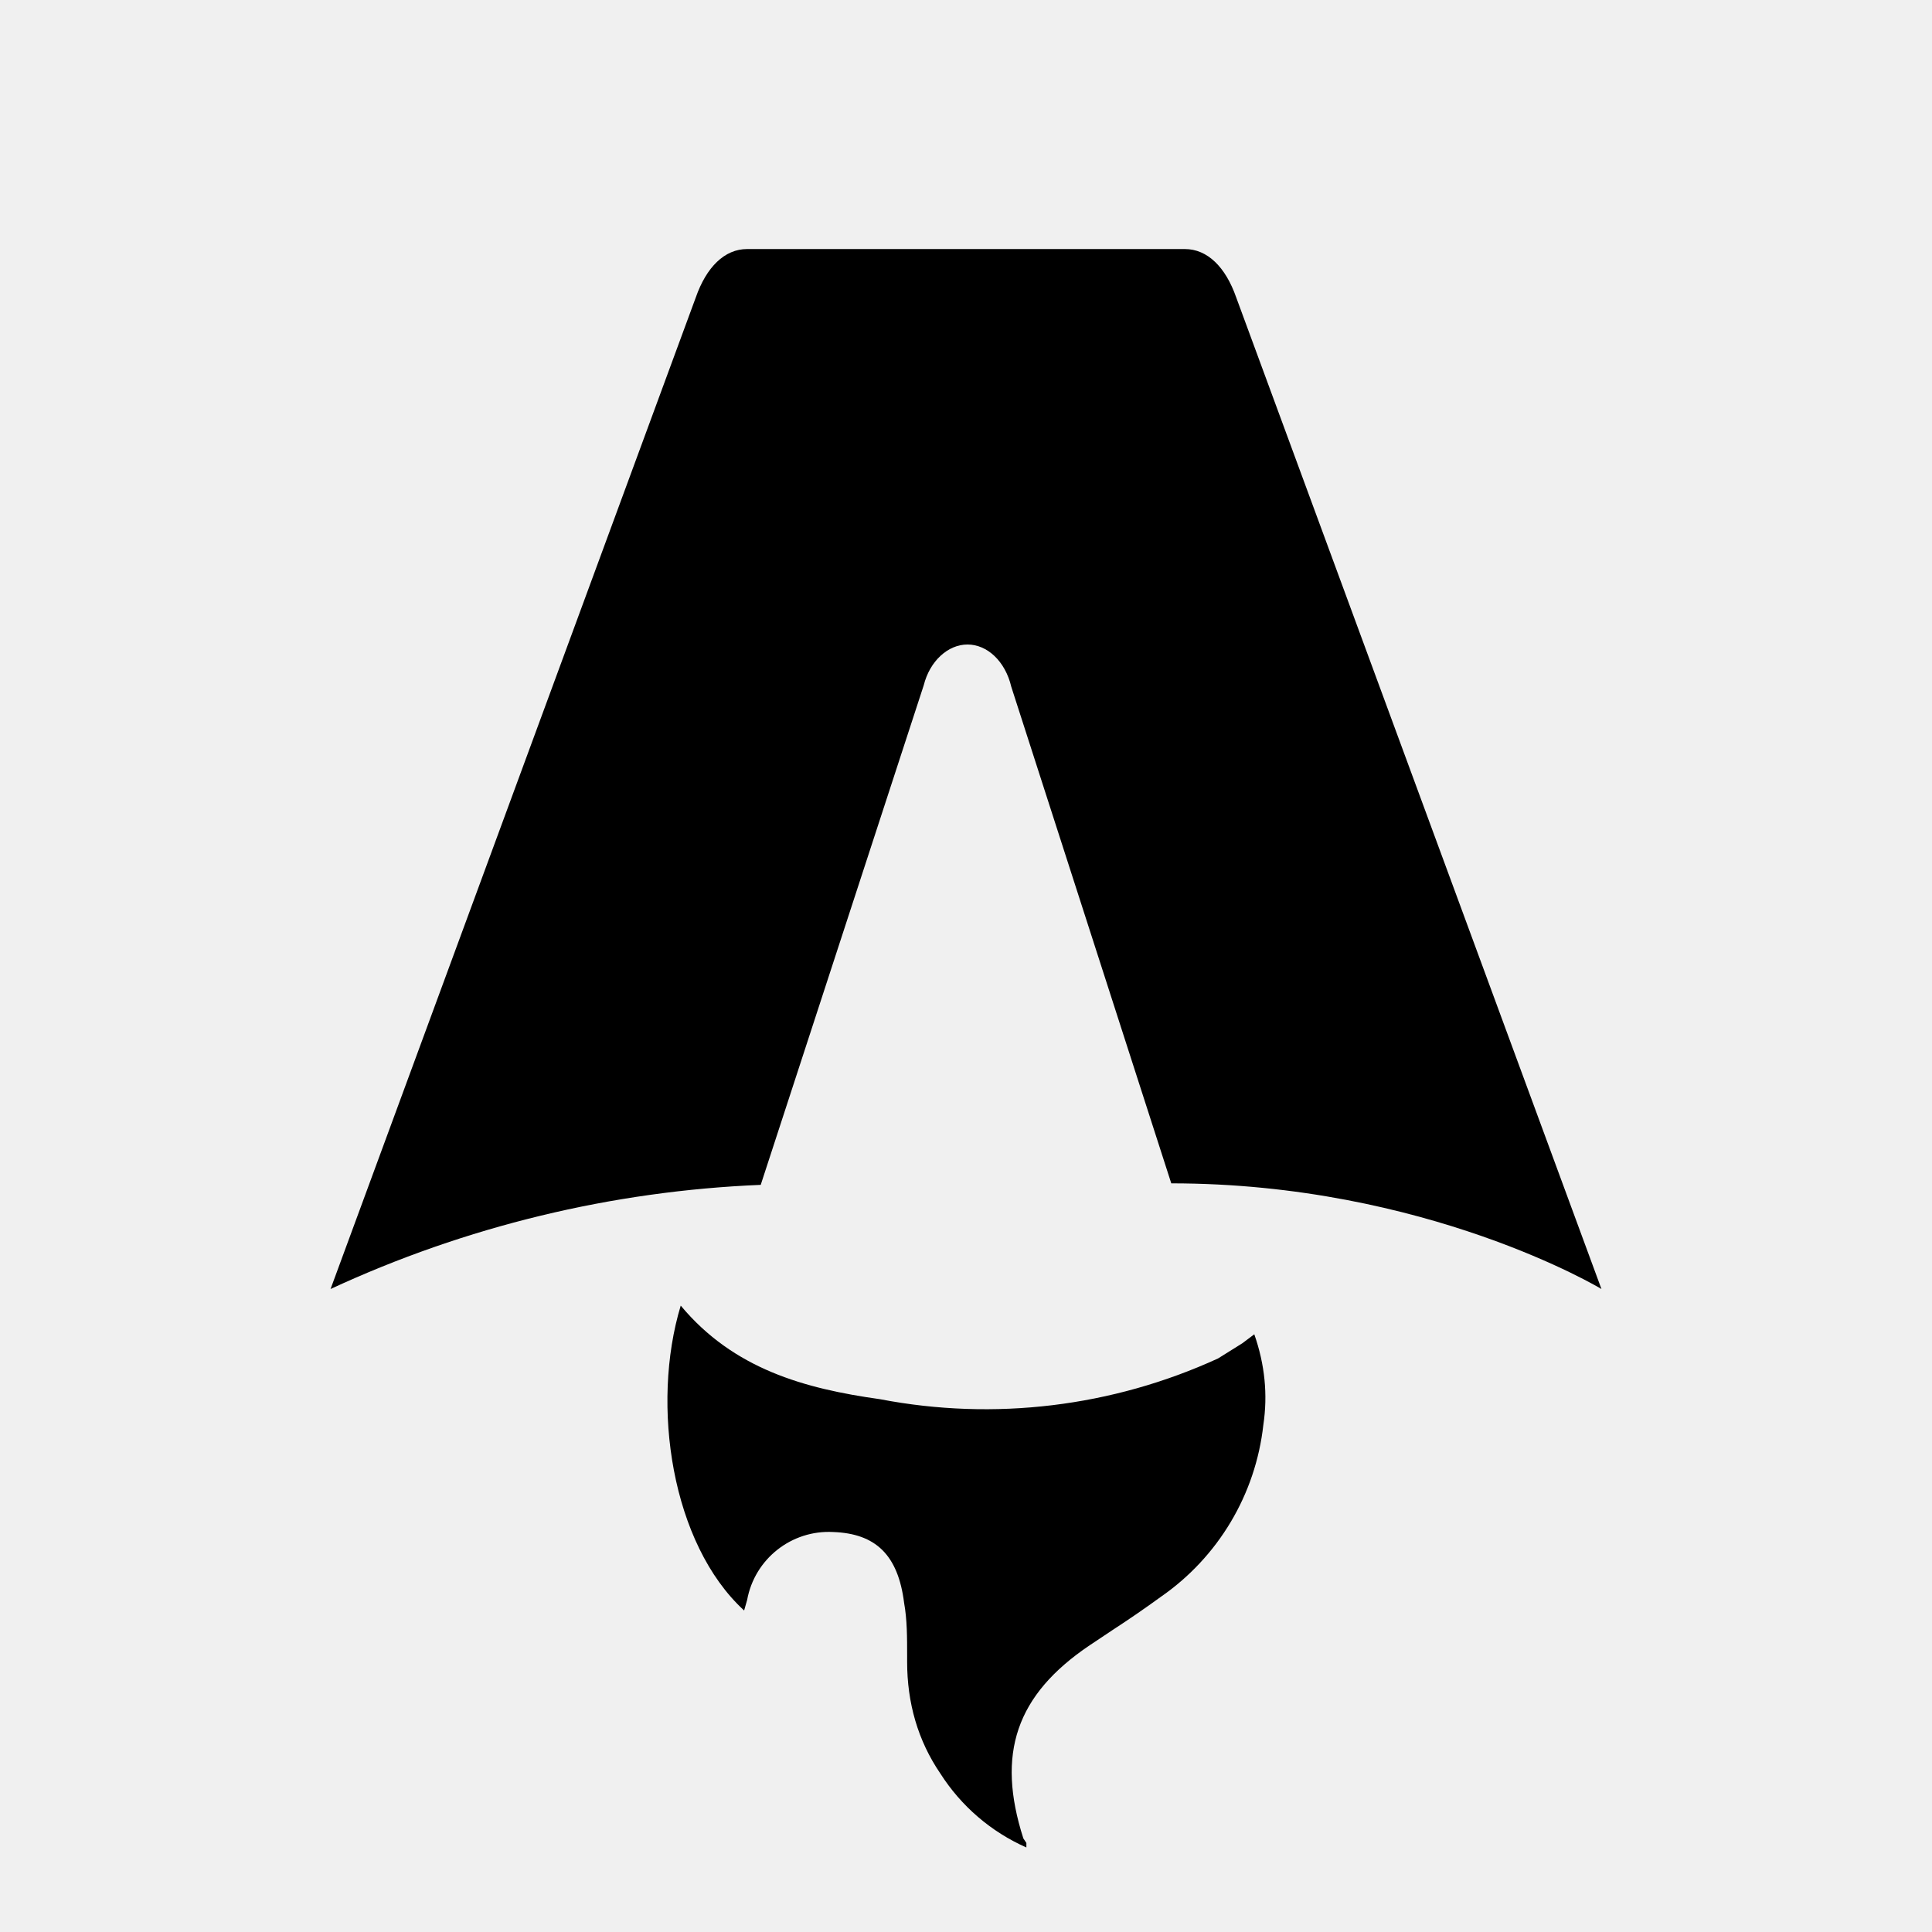
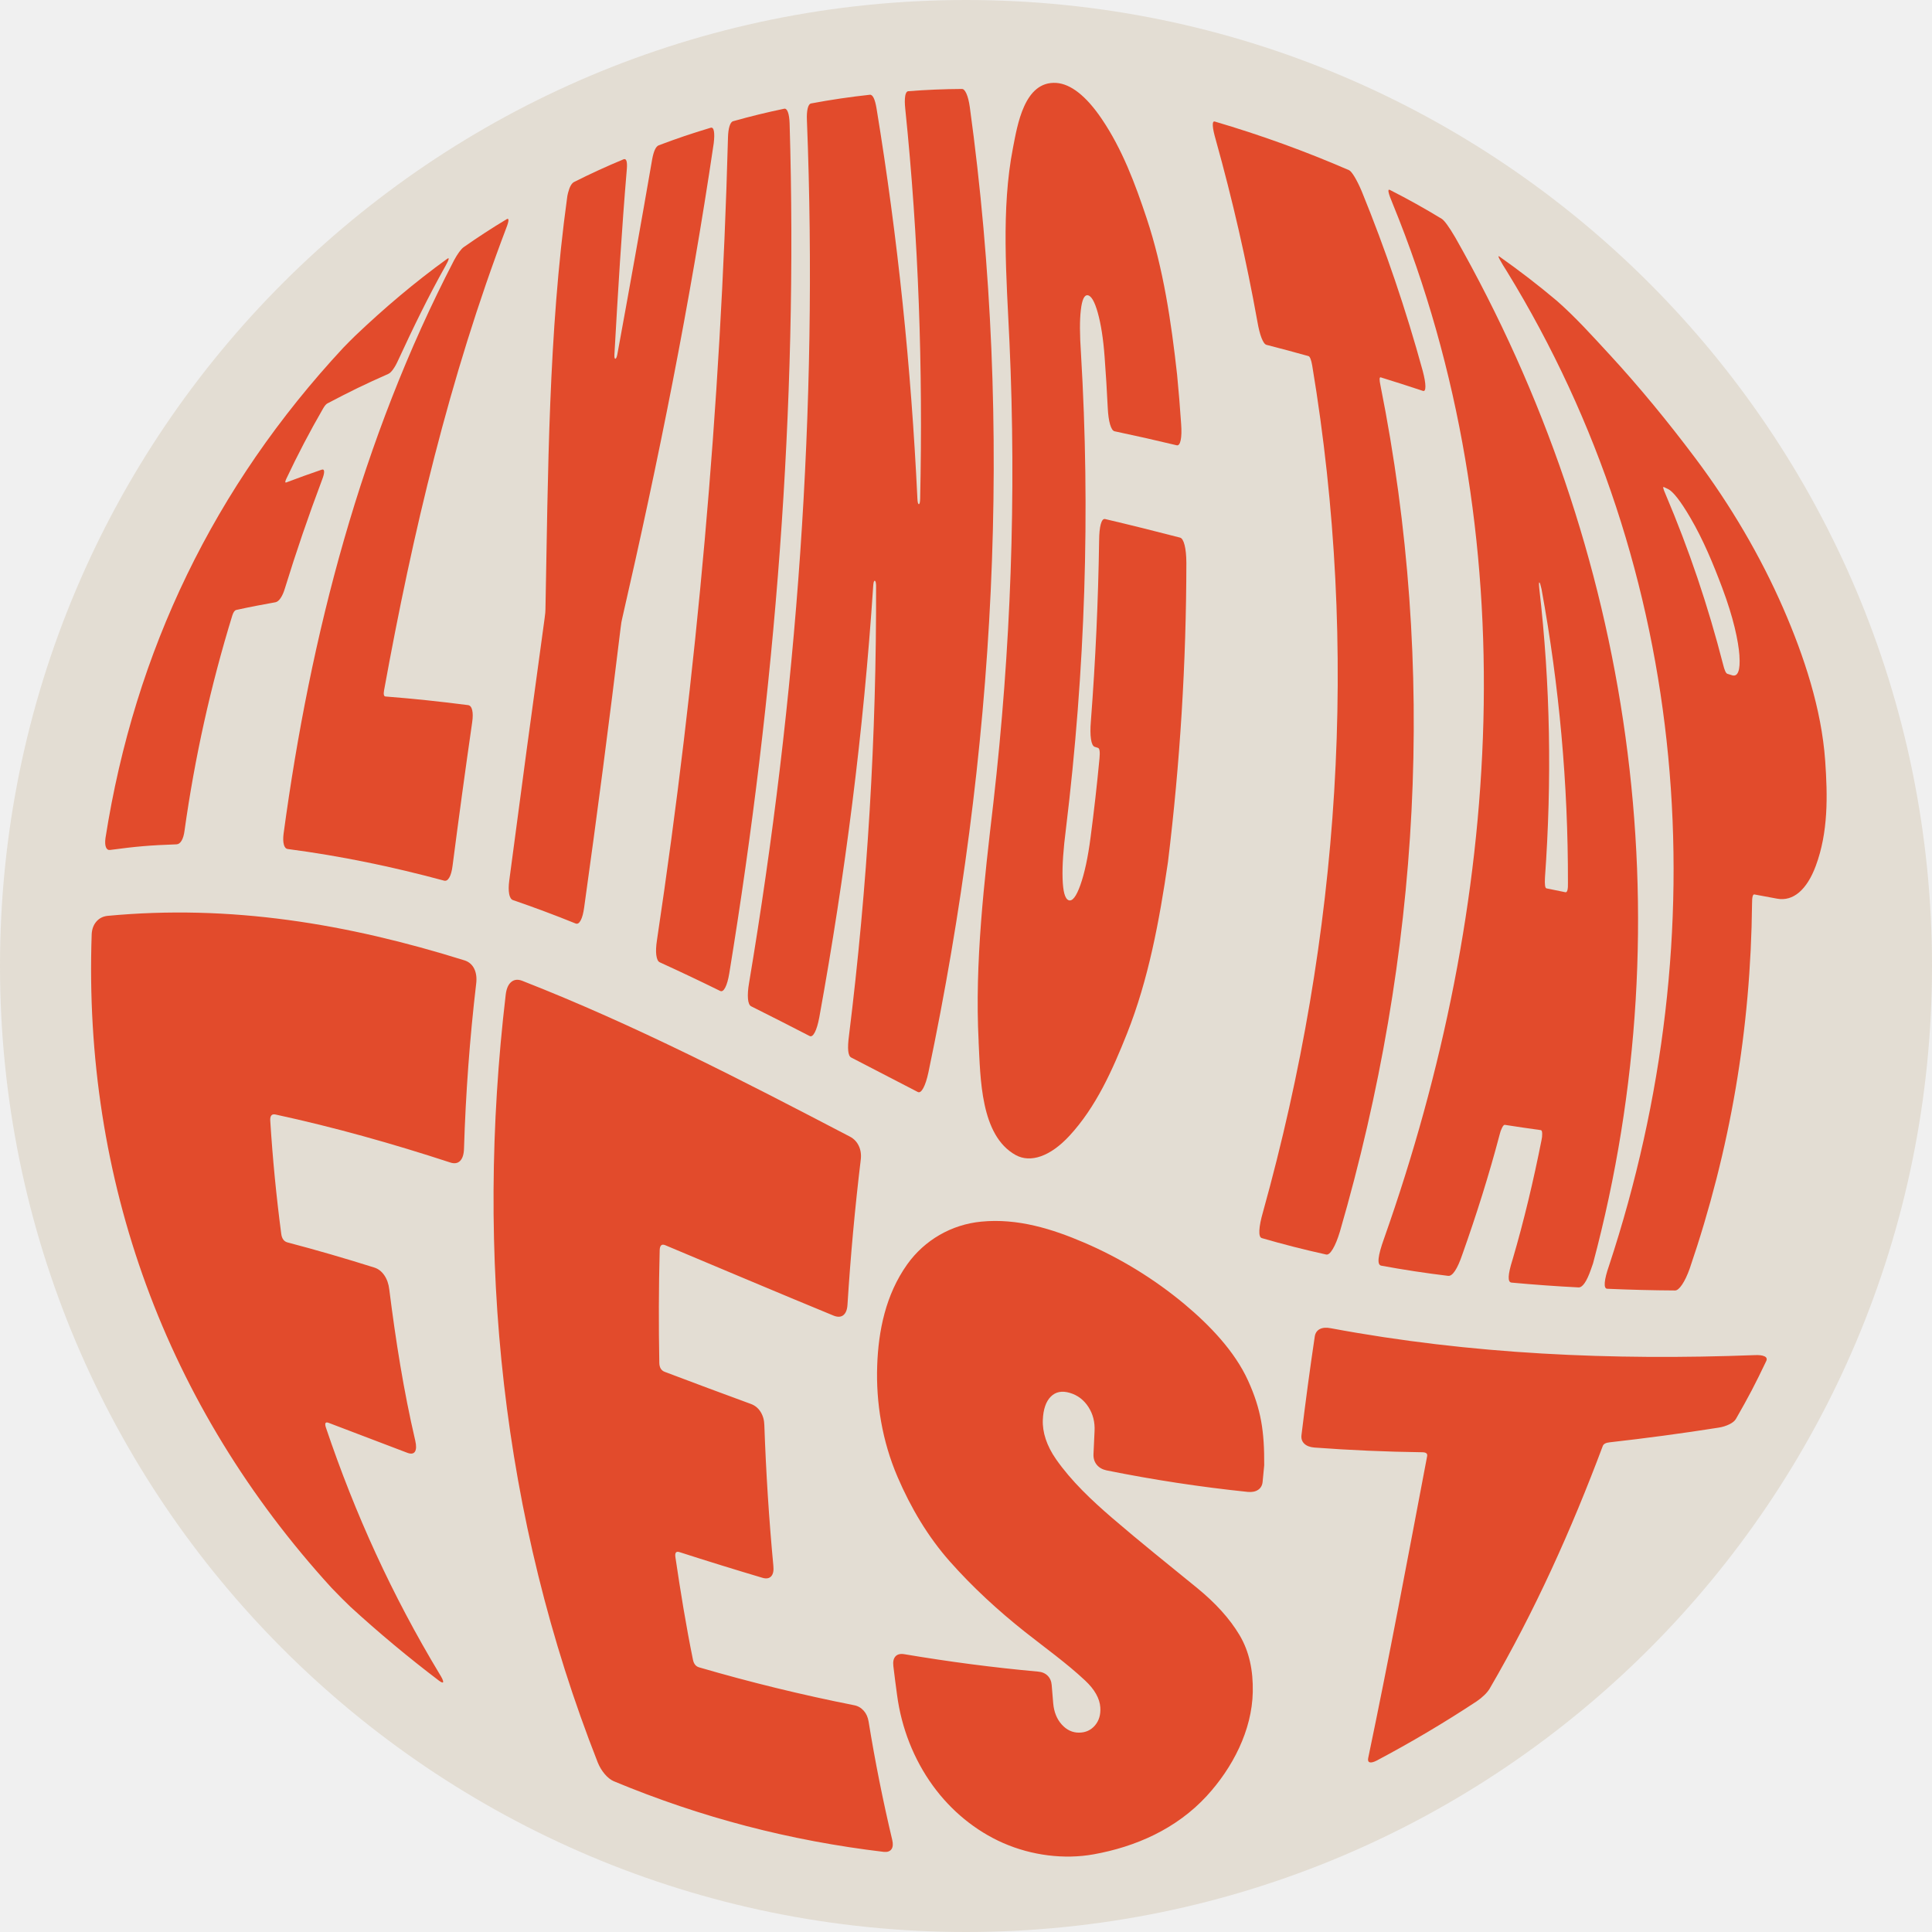
- <svg xmlns="http://www.w3.org/2000/svg" fill="none" viewBox="0 0 128 128">
-   <path d="M50.4 78.5a75.1 75.1 0 0 0-28.5 6.9l24.2-65.7c.7-2 1.9-3.2 3.4-3.2h29c1.5 0 2.7 1.2 3.4 3.2l24.2 65.7s-11.6-7-28.5-7L67 45.5c-.4-1.7-1.6-2.8-2.9-2.8-1.3 0-2.5 1.1-2.9 2.7L50.4 78.5Zm-1.1 28.2Zm-4.2-20.2c-2 6.6-.6 15.8 4.2 20.2a17.5 17.5 0 0 1 .2-.7 5.5 5.5 0 0 1 5.7-4.5c2.8.1 4.3 1.5 4.7 4.7.2 1.1.2 2.3.2 3.5v.4c0 2.7.7 5.2 2.2 7.4a13 13 0 0 0 5.7 4.9v-.3l-.2-.3c-1.8-5.6-.5-9.5 4.4-12.8l1.5-1a73 73 0 0 0 3.2-2.2 16 16 0 0 0 6.8-11.4c.3-2 .1-4-.6-6l-.8.6-1.6 1a37 37 0 0 1-22.4 2.7c-5-.7-9.7-2-13.2-6.2Z" />
-   <style>
-         path { fill: #000; }
-         @media (prefers-color-scheme: dark) {
-             path { fill: #FFF; }
-         }
-     </style>
+ <svg xmlns="http://www.w3.org/2000/svg" width="170" height="170" fill="none">
+   <path d="M85 170c46.944 0 85-38.056 85-85S131.944 0 85 0 0 38.056 0 85s38.056 85 85 85z" fill="#E3DDD3" />
+   <path d="M40.49 102.146c-.217.22-.51.266-.883.14-5.073-1.658-10.155-3.091-15.372-4.22-.324-.067-.477.112-.455.536.21 3.351.532 6.662.97 9.988.06.409.244.653.55.733 2.56.672 5.102 1.413 7.627 2.208.36.113.659.344.892.688.235.344.38.763.435 1.247.562 4.467 1.26 8.909 2.285 13.297.106.459.095.785-.03.974-.123.188-.352.219-.68.093-2.305-.883-4.612-1.762-6.919-2.634-.277-.104-.355.033-.235.41 2.569 7.623 5.835 14.773 9.986 21.663.231.371.342.608.335.717-.006.109-.13.073-.373-.104a109.645 109.645 0 01-7.799-6.507 40.736 40.736 0 01-.766-.75 43.26 43.26 0 01-.883-.905C14.579 123.736 7.313 103.821 8.068 82.198c.024-.446.16-.812.406-1.1.244-.287.568-.46.968-.508 10.837-1.026 21.107.685 31.444 3.919.384.126.666.375.843.736.178.364.234.806.17 1.316-.567 4.827-.92 9.633-1.07 14.489-.012.512-.125.876-.34 1.094l.002.002zM74.21 115.723c-.22.173-.51.184-.872.037-4.947-2.035-9.869-4.125-14.802-6.193-.311-.129-.473.015-.489.435a220.891 220.891 0 00-.033 9.926c.011.408.171.668.477.783 2.523.954 5.05 1.9 7.582 2.825.358.131.644.364.853.697.209.333.32.725.33 1.176.145 4.136.405 8.246.793 12.367.045.431-.02.739-.19.925-.172.189-.431.233-.776.131a334.592 334.592 0 01-7.295-2.259c-.293-.095-.413.047-.36.429.447 3.024.935 6.038 1.546 9.036.073.364.25.588.532.672a158.85 158.85 0 0013.636 3.333c.338.062.624.224.853.48.229.255.373.577.435.96a146.958 146.958 0 002.08 10.419c.085.357.06.628-.07.815-.134.186-.356.264-.673.233-8.277-.984-16.056-3.014-23.751-6.212-.28-.122-.547-.333-.8-.628a3.765 3.765 0 01-.623-1.038c-8.493-21.599-10.801-44.6-8.09-67.585.066-.51.228-.872.486-1.085.255-.211.575-.247.95-.105 9.944 3.892 19.386 8.779 28.842 13.714.357.187.621.464.79.828.169.364.224.772.166 1.223-.51 4.238-.896 8.47-1.165 12.731-.025.45-.147.759-.366.93h.004zM88.29 162.18c-2.478-1.088-4.611-2.861-6.198-5.045-1.701-2.341-2.771-5.103-3.155-7.971a146.081 146.081 0 01-.329-2.56c-.047-.389.018-.677.191-.861.173-.185.438-.247.786-.185 3.908.659 7.804 1.172 11.749 1.529.349.027.633.147.846.358.213.21.333.486.36.825.05.644.077.963.133 1.6.066.772.324 1.403.757 1.88.435.479.941.712 1.523.708.58-.005 1.043-.22 1.398-.637.353-.417.511-.943.467-1.587-.053-.781-.495-1.576-1.337-2.363-1.63-1.529-3.514-2.872-5.286-4.274-2.371-1.878-4.613-3.941-6.616-6.2-1.934-2.184-3.441-4.74-4.593-7.419-1.37-3.182-1.914-6.582-1.8-9.822.106-3.035.732-6.218 2.643-8.905a9.056 9.056 0 016.514-3.757c3.204-.315 6.257.646 9.045 1.842a35.973 35.973 0 018.843 5.421c2.24 1.873 4.422 4.163 5.583 6.715 1.166 2.557 1.444 4.512 1.426 7.456-.058.586-.085.879-.14 1.461-.029.308-.16.541-.389.699-.231.157-.535.222-.91.188a131.1 131.1 0 01-12.435-1.895c-.37-.08-.66-.246-.864-.499-.204-.253-.3-.564-.284-.928.034-.81.054-1.216.094-2.032.04-.786-.136-1.485-.533-2.109-.398-.621-.942-1.043-1.634-1.249-.693-.209-1.255-.102-1.68.324-.43.426-.665 1.112-.705 2.042-.046 1.096.338 2.283 1.157 3.461 1.352 1.942 3.161 3.642 4.962 5.191 2.433 2.093 4.951 4.103 7.433 6.127 1.638 1.336 2.886 2.709 3.752 4.158.866 1.452 1.208 3.129 1.17 5.013-.069 3.393-1.787 6.687-4.049 9.148-2.671 2.904-6.275 4.482-9.973 5.141-2.578.46-5.44.098-7.924-.992l.002.003zM155.274 119.349c.18.093.226.233.138.417-.991 2.075-1.523 3.093-2.66 5.079-.102.178-.291.335-.562.473a3.33 3.33 0 01-.977.304c-3.192.504-6.383.93-9.593 1.292-.326.035-.524.142-.591.326-2.777 7.405-5.978 14.528-9.964 21.367a2.804 2.804 0 01-.452.544c-.2.195-.424.38-.673.548a106.144 106.144 0 01-8.816 5.224c-.271.138-.473.184-.602.144-.131-.042-.175-.168-.131-.377 1.847-8.832 3.503-17.7 5.186-26.563.042-.226-.1-.339-.43-.341a155.493 155.493 0 01-9.509-.415c-.384-.034-.677-.149-.875-.342-.198-.193-.28-.444-.244-.75.351-2.896.737-5.785 1.168-8.67.046-.309.195-.531.446-.662.251-.128.575-.153.97-.073 12.32 2.301 24.781 2.841 37.289 2.366.405-.02.698.018.877.111l.005-.002zM34.592 32.497c-.156.213-.298.349-.431.406-2.165.961-3.221 1.478-5.357 2.597-.111.057-.24.21-.382.459-1.157 2-2.24 4.072-3.224 6.162-.126.264-.126.375 0 .327 1.24-.473 1.892-.695 3.1-1.117.142-.048.215.005.222.162.006.158-.054.402-.182.73a162.876 162.876 0 00-3.268 9.547c-.105.353-.231.64-.378.854-.146.218-.3.34-.453.369-1.316.242-2.06.373-3.445.677-.14.03-.258.19-.351.481a121.628 121.628 0 00-4.205 18.938c-.047.368-.131.661-.255.874-.125.216-.274.324-.447.331-2.355.084-3.532.184-5.85.495-.17.022-.293-.06-.366-.246-.071-.187-.087-.455-.038-.806 2.584-16.477 9.573-30.932 20.934-43.148a47.467 47.467 0 011.057-1.061c2.544-2.419 5.232-4.702 8.08-6.757.108-.078.147-.06.119.053-.03.113-.123.31-.28.59-1.519 2.703-2.864 5.481-4.163 8.298-.14.31-.286.574-.44.785h.003zM24.979 74.32c-.067-.234-.076-.554-.027-.951 2.366-17.514 6.833-34.725 15.003-50.47.151-.281.305-.525.453-.73.15-.201.28-.343.389-.419a63.274 63.274 0 013.779-2.459c.113-.069.168-.037.164.096-.005.133-.067.355-.187.661-5.01 13.173-8.243 26.849-10.758 40.696-.063.353-.02.533.126.542 2.442.19 4.84.444 7.269.759.175.024.297.173.36.441.064.269.062.628-.003 1.074a862.54 862.54 0 00-1.727 12.634c-.058.452-.153.796-.286 1.025-.133.23-.289.32-.466.268-4.55-1.227-9.074-2.168-13.743-2.78-.167-.02-.282-.149-.349-.386h.003zM44.804 78.66c-.057-.303-.057-.691.005-1.166a3671.334 3671.334 0 013.112-23.083c.054-.397.078-.66.074-.794.235-12.06.26-24.266 1.909-36.238.007-.087.033-.227.082-.418.133-.523.311-.838.533-.95a65.517 65.517 0 014.338-1.99c.247-.104.349.164.302.814-.462 5.455-.788 10.918-1.097 16.382-.009.24.02.357.085.35.064-.006.122-.133.173-.381 1.05-5.726 2.076-11.455 3.07-17.192.133-.714.325-1.114.578-1.21 1.798-.67 2.71-.98 4.557-1.541.15-.045.247.05.291.29.047.24.042.595-.013 1.066-2.078 14.069-4.878 27.996-8.063 41.854-.04.138-.085.417-.136.841A1323.91 1323.91 0 0151.4 79.857c-.07.502-.17.88-.304 1.128-.133.248-.28.341-.442.277a108.27 108.27 0 00-5.517-2.061c-.164-.058-.275-.238-.335-.54l.002-.002zM57.75 84.052c-.045-.342-.025-.78.055-1.31 3.513-23.438 5.617-46.963 6.252-70.654.011-.408.056-.737.136-.99.08-.25.184-.397.317-.432a65.57 65.57 0 014.491-1.099c.134-.029.245.073.329.3.084.228.135.561.149.996.752 25.07-1.268 50.054-5.309 74.788-.093.558-.213.973-.355 1.245-.144.276-.293.373-.448.298a196.807 196.807 0 00-5.313-2.519c-.158-.073-.258-.282-.302-.623h-.002z" fill="#E24B2C" />
+   <path d="M79.647 8.45c.049-.274.142-.416.284-.427a66.214 66.214 0 014.711-.196c.142 0 .276.138.398.418.124.28.222.668.293 1.162 3.892 28.36 2.229 56.97-3.637 84.939-.133.621-.286 1.09-.453 1.396-.168.31-.33.424-.484.344-1.958-1.008-3.912-2.022-5.865-3.036-.282-.147-.342-.79-.189-1.935a314.54 314.54 0 002.382-39.609c-.009-.253-.046-.386-.117-.402-.071-.015-.116.145-.136.473-.846 12.753-2.46 25.373-4.744 37.947-.111.588-.244 1.03-.395 1.318-.154.29-.305.397-.458.317a446.644 446.644 0 00-5.142-2.614c-.155-.078-.248-.3-.28-.666-.03-.364 0-.83.098-1.393 4.205-25.12 6.095-50.436 5.089-75.896-.02-.44.004-.792.069-1.056.064-.262.166-.408.302-.433a66.964 66.964 0 015.164-.763c.257-.03.457.38.597 1.238 1.865 11.362 3.04 22.766 3.588 34.265.013.333.055.506.124.52.069.013.109-.147.12-.475.25-11.475-.133-22.888-1.31-34.308-.051-.475-.053-.85-.004-1.127h-.005z" fill="#E24B2C" />
+   <path d="M86.112 91.64c-.357-6.914.49-14.077 1.301-21.04 1.534-13.475 2.027-26.95 1.412-40.497-.262-5.67-.75-11.695.311-17.107.382-1.946.98-5.894 3.817-5.699 1.263.087 2.628 1.152 3.991 3.167 1.81 2.671 2.94 5.71 3.948 8.732 1.472 4.414 2.167 9.12 2.684 13.783.162 1.715.233 2.583.355 4.331.045.62.029 1.097-.042 1.43-.071.332-.189.481-.351.441-2.196-.521-3.29-.77-5.461-1.231-.16-.034-.293-.236-.4-.602-.107-.364-.173-.852-.204-1.456-.091-1.81-.147-2.71-.276-4.484-.117-1.605-.324-2.896-.599-3.882-.275-.983-.57-1.495-.88-1.544-.308-.049-.508.384-.614 1.298-.107.919-.098 2.164.009 3.755.841 14.011.373 27.96-1.319 41.894-.229 1.778-.333 3.238-.295 4.38.037 1.146.208 1.78.532 1.903.325.12.671-.32 1.03-1.33.36-1.007.669-2.41.9-4.2.304-2.313.568-4.634.786-6.955.055-.57.009-.877-.133-.921l-.282-.089c-.165-.05-.276-.282-.336-.688-.06-.406-.062-.938-.006-1.597.404-5.289.646-10.566.724-15.867.006-.628.053-1.11.146-1.447.093-.335.22-.484.384-.446 2.202.517 4.4 1.065 6.589 1.633.167.042.3.262.4.653.1.392.153.912.158 1.558a219.276 219.276 0 01-1.623 26.356c-.753 5.128-1.705 10.312-3.61 15.094-1.268 3.182-2.709 6.436-5.06 8.979-1.692 1.828-3.432 2.405-4.729 1.688-3.106-1.717-3.095-6.779-3.261-9.992h.004zM119.183 15.548c.2.33.416.76.64 1.289a139.273 139.273 0 015.364 15.793c.157.595.235 1.052.237 1.365.002.315-.071.448-.217.4-1.479-.489-2.22-.726-3.712-1.19-.127-.04-.134.2-.023.721 4.978 24.883 3.49 50.105-3.57 74.44-.202.668-.413 1.183-.628 1.54-.215.36-.411.519-.579.482a88.259 88.259 0 01-5.666-1.445c-.164-.046-.235-.275-.215-.686.02-.406.128-.949.321-1.62 6.772-24.36 8.488-49.495 4.33-74.468-.091-.522-.205-.8-.331-.835a173.794 173.794 0 00-3.692-.99c-.151-.037-.295-.241-.438-.607-.142-.367-.262-.85-.366-1.45a174.2 174.2 0 00-3.661-15.988c-.155-.54-.244-.95-.26-1.234-.015-.282.04-.408.174-.37 4.051 1.191 7.939 2.6 11.811 4.278.122.055.284.248.484.58l-.003-.005z" fill="#E24B2C" />
+   <path d="M133.082 110.874c1.019-3.471 1.853-6.999 2.557-10.545.045-.189.065-.38.06-.577-.004-.196-.044-.3-.115-.309a171.97 171.97 0 01-3.173-.466c-.071-.01-.153.076-.244.26s-.16.37-.202.561c-.939 3.573-2.054 7.101-3.29 10.581-.444 1.307-.873 1.933-1.25 1.886a95.456 95.456 0 01-5.884-.896c-.395-.071-.304-.857.236-2.364 10.361-29.314 12.717-61.844.772-91.072-.397-.94-.488-1.342-.248-1.22a66.856 66.856 0 014.551 2.536c.229.138.635.681 1.199 1.645 15.605 27.483 20.301 59.64 12.124 90.271-.073.215-.111.324-.187.537-.373 1.074-.746 1.6-1.092 1.58a143.774 143.774 0 01-5.894-.424c-.362-.034-.325-.69.077-1.984h.003zm2.992-32.705c.666.137.999.204 1.668.34.166.032.242-.252.224-.85a141.774 141.774 0 00-2.327-25.838c-.08-.368-.142-.559-.186-.572-.045-.014-.047.16-.011.514.981 8.513 1.114 16.932.501 25.478-.031.593.011.903.129.925l.002.003z" fill="#E24B2C" />
+   <path d="M141.578 31.144c2.689 2.913 5.224 6.011 7.606 9.184 3.075 4.095 5.733 8.617 7.735 13.217 1.814 4.168 3.361 8.82 3.683 13.406.216 3.082.276 6.265-.828 9.238-.79 2.133-2.013 3.143-3.397 2.887-.801-.148-1.203-.222-2.004-.372-.142-.027-.209.235-.207.792-.113 11.07-1.909 21.649-5.486 32.13-.215.602-.444 1.074-.673 1.414-.23.341-.437.512-.614.51a154.093 154.093 0 01-5.968-.149c-.176-.006-.247-.188-.218-.548.029-.357.153-.85.371-1.473 9.649-29.26 7.247-61.052-8.989-87.508a16.186 16.186 0 01-.642-1.072c-.118-.229-.124-.306-.016-.229a72.816 72.816 0 015.067 3.904c1.634 1.435 3.115 3.082 4.576 4.666l.004.003zm11.48 26.556c-.091-1.292-.53-3.353-1.514-5.97-.788-2.092-1.66-4.214-2.808-6.175-.862-1.474-1.526-2.315-1.958-2.521l-.369-.176c-.113-.053-.064.151.142.62 2.08 4.9 3.741 9.823 5.064 14.978.125.513.249.793.378.832.168.054.253.08.421.132.498.155.733-.431.64-1.72h.004z" fill="#E24B2C" />
</svg>
